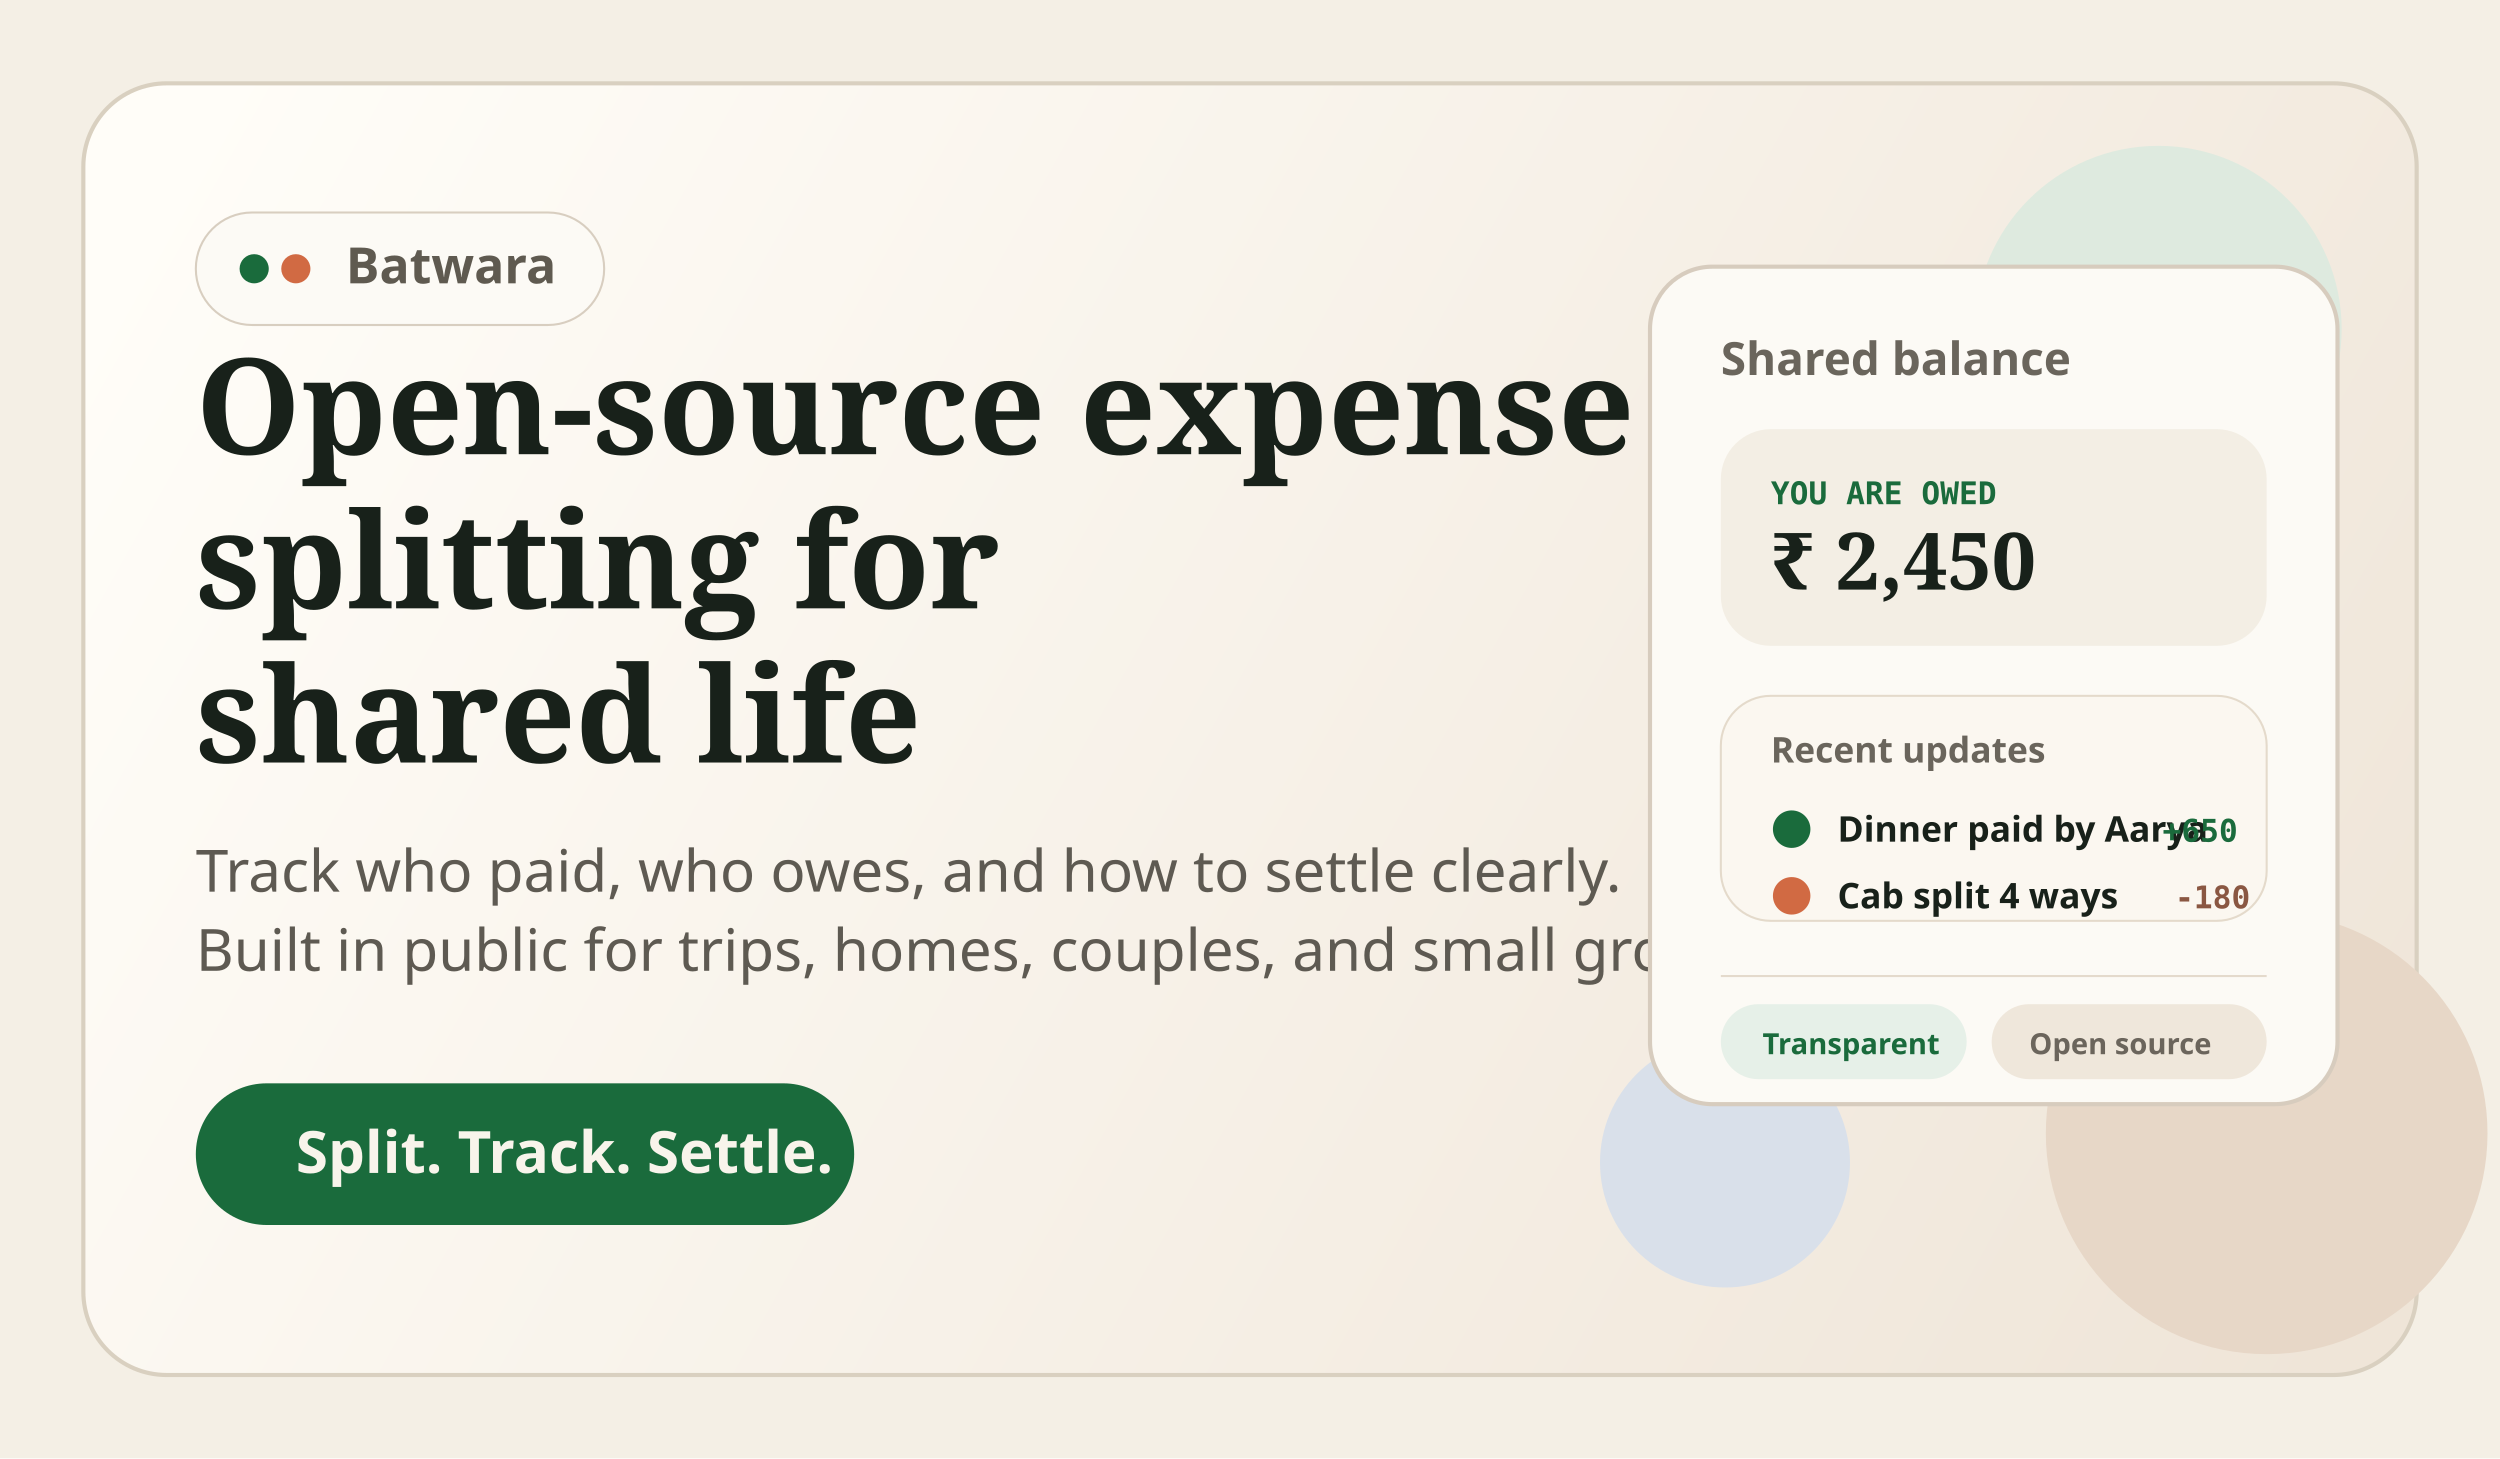
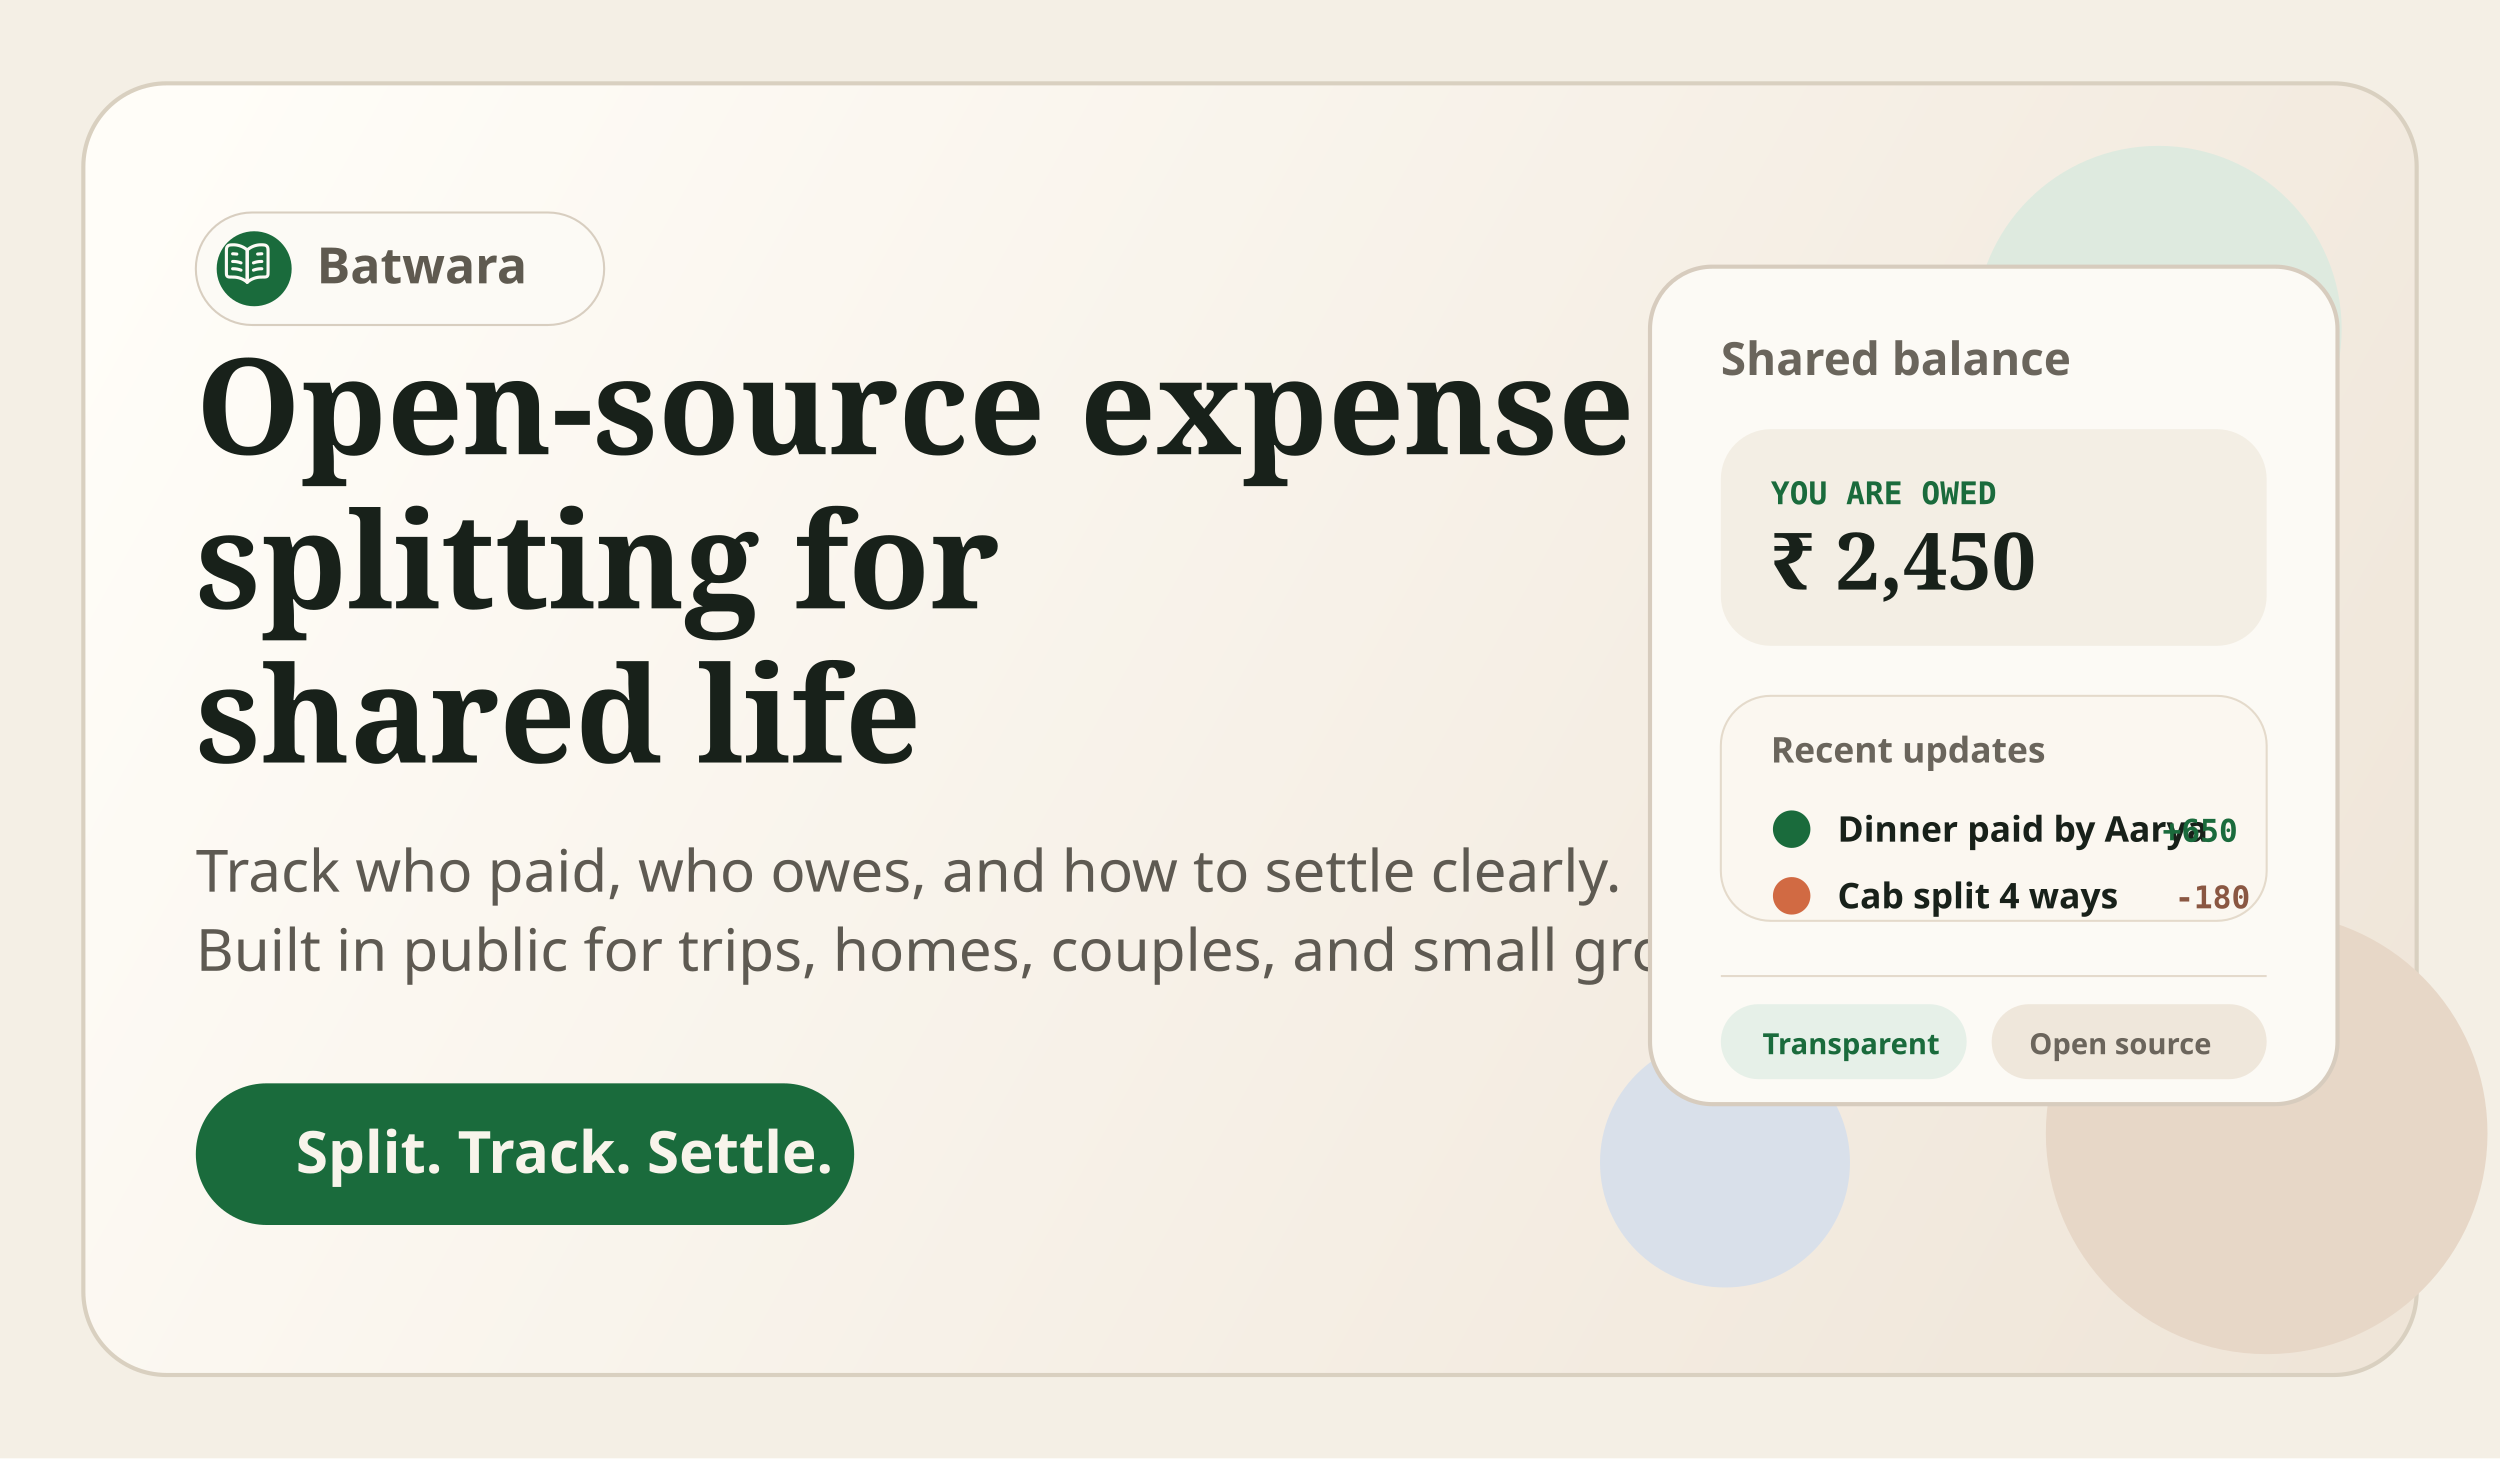
<svg xmlns="http://www.w3.org/2000/svg" width="1200" height="700" viewBox="0 0 1200 700" fill="none">
  <rect width="1200" height="700" fill="#F4EFE5" />
  <rect x="40" y="40" width="1120" height="620" rx="40" fill="url(#panelGradient)" />
  <rect x="40" y="40" width="1120" height="620" rx="40" stroke="#D9D0C0" stroke-width="2" />
  <circle cx="1036" cy="158" r="88" fill="#DEEADF" />
  <circle cx="1088" cy="544" r="106" fill="#E7D7C7" />
  <circle cx="828" cy="558" r="60" fill="#D9E0EA" />
  <rect x="94" y="102" width="196" height="54" rx="27" fill="#FCFAF5" stroke="#D8CEC0" />
-   <circle cx="122" cy="129" r="7" fill="#1A6B3C" />
-   <circle cx="142" cy="129" r="7" fill="#D16A43" />
-   <text x="166" y="136" fill="#5F5A50" font-family="DM Sans, sans-serif" font-size="24" font-weight="700">Batwara</text>
+   <g transform="translate(104 111)">
+     <rect width="36" height="36" rx="18" fill="#1A6B3C" />
+     <path d="M8 6.5C10.46 6.497 12.835 7.387 14.667 9V24.5C12.835 22.887 10.46 21.997 8 22C6.438 22 5.657 22 5.312 21.779C5.105 21.647 5.02 21.562 4.888 21.355C4.667 21.01 4.667 20.394 4.667 19.163V9.903C4.667 8.475 4.667 7.762 5.215 7.183C5.764 6.604 6.326 6.574 7.449 6.515C7.632 6.505 7.815 6.5 8 6.5Z" stroke="#FCFAF5" stroke-width="1.5" stroke-linecap="round" stroke-linejoin="round" />
+     <path d="M21.333 6.5C18.873 6.497 16.498 7.387 14.667 9V24.5C16.498 22.887 18.873 21.997 21.333 22C22.895 22 23.676 22 24.021 21.779C24.229 21.647 24.313 21.562 24.446 21.355C24.667 21.01 24.667 20.394 24.667 19.163V9.903C24.667 8.475 24.667 7.762 24.118 7.183C23.569 6.604 23.007 6.574 21.884 6.515C21.702 6.505 21.518 6.5 21.333 6.5Z" stroke="#FCFAF5" stroke-width="1.5" stroke-linecap="round" stroke-linejoin="round" />
+     <path d="M21.667 10.826C21.556 10.822 21.445 10.82 21.333 10.82C20.771 10.819 20.214 10.865 19.667 10.956M21.667 14.507C21.556 14.503 21.445 14.501 21.333 14.501C20.068 14.5 18.825 14.734 17.667 15.182M21.667 18.001C21.556 17.997 21.445 17.996 21.333 17.996C20.068 17.994 18.825 18.229 17.667 18.677" stroke="#FCFAF5" stroke-width="1.5" stroke-linecap="round" stroke-linejoin="round" />
+     <path d="M7.667 10.826C7.777 10.822 7.888 10.82 8 10.82C8.562 10.819 9.119 10.865 9.667 10.956M7.667 14.507C7.777 14.503 7.888 14.501 8 14.501C9.266 14.5 10.509 14.734 11.667 15.182M7.667 18.001C7.777 17.997 7.888 17.996 8 17.996C9.266 17.994 10.509 18.229 11.667 18.677" stroke="#FCFAF5" stroke-width="1.5" stroke-linecap="round" stroke-linejoin="round" />
+   </g>
+   <text x="152" y="136" fill="#5F5A50" font-family="DM Sans, sans-serif" font-size="24" font-weight="700">Batwara</text>
  <text x="94" y="218" fill="#18211A" font-family="Fraunces, serif" font-size="64" font-weight="600">
    <tspan x="94" dy="0">Open-source expense</tspan>
    <tspan x="94" dy="74">splitting for</tspan>
    <tspan x="94" dy="74">shared life</tspan>
  </text>
  <text x="94" y="428" fill="#5E5A52" font-family="DM Sans, sans-serif" font-size="28" font-weight="500">
    <tspan x="94" dy="0">Track who paid, who owes, and how to settle clearly.</tspan>
    <tspan x="94" dy="38">Built in public for trips, homes, couples, and small groups.</tspan>
  </text>
  <rect x="94" y="520" width="316" height="68" rx="34" fill="#1A6B3C" />
  <text x="142" y="563" fill="#F8F4EB" font-family="DM Sans, sans-serif" font-size="28" font-weight="700">Split. Track. Settle.</text>
  <g transform="translate(792 128)">
    <rect width="330" height="402" rx="30" fill="#FCFAF5" stroke="#D7CCBE" stroke-width="2" />
    <text x="34" y="52" fill="#6A655C" font-family="DM Sans, sans-serif" font-size="22" font-weight="700">Shared balance</text>
    <rect x="34" y="78" width="262" height="104" rx="24" fill="#F3EEE4" />
    <text x="58" y="114" fill="#1A6B3C" font-family="DM Mono, monospace" font-size="15" font-weight="700">YOU ARE OWED</text>
    <text x="58" y="155" fill="#18211A" font-family="Fraunces, serif" font-size="38" font-weight="600">₹ 2,450</text>
    <rect x="34" y="206" width="262" height="108" rx="24" fill="#FBF7F0" stroke="#E4DACB" />
    <text x="58" y="238" fill="#6A655C" font-family="DM Sans, sans-serif" font-size="17" font-weight="700">Recent updates</text>
    <circle cx="68" cy="270" r="9" fill="#1A6B3C" />
    <text x="90" y="276" fill="#18211A" font-family="DM Sans, sans-serif" font-size="17" font-weight="600">Dinner paid by Aarya</text>
    <text x="246" y="276" fill="#1A6B3C" font-family="DM Mono, monospace" font-size="15" font-weight="700">+650</text>
    <circle cx="68" cy="302" r="9" fill="#D16A43" />
    <text x="90" y="308" fill="#18211A" font-family="DM Sans, sans-serif" font-size="17" font-weight="600">Cab split 4 ways</text>
    <text x="252" y="308" fill="#8A5742" font-family="DM Mono, monospace" font-size="15" font-weight="700">-180</text>
    <rect x="34" y="340" width="262" height="1" fill="#E4DACC" />
    <g transform="translate(34 354)">
      <rect width="118" height="36" rx="18" fill="#E6F0E8" />
      <text x="20" y="24" fill="#1A6B3C" font-family="DM Sans, sans-serif" font-size="14" font-weight="700">Transparent</text>
    </g>
    <g transform="translate(164 354)">
      <rect width="132" height="36" rx="18" fill="#EFE7DB" />
      <text x="18" y="24" fill="#6B655C" font-family="DM Sans, sans-serif" font-size="14" font-weight="700">Open source</text>
    </g>
  </g>
  <defs>
    <linearGradient id="panelGradient" x1="84" y1="72" x2="1122" y2="652" gradientUnits="userSpaceOnUse">
      <stop stop-color="#FFFDF8" />
      <stop offset="1" stop-color="#EFE5D8" />
    </linearGradient>
  </defs>
</svg>
